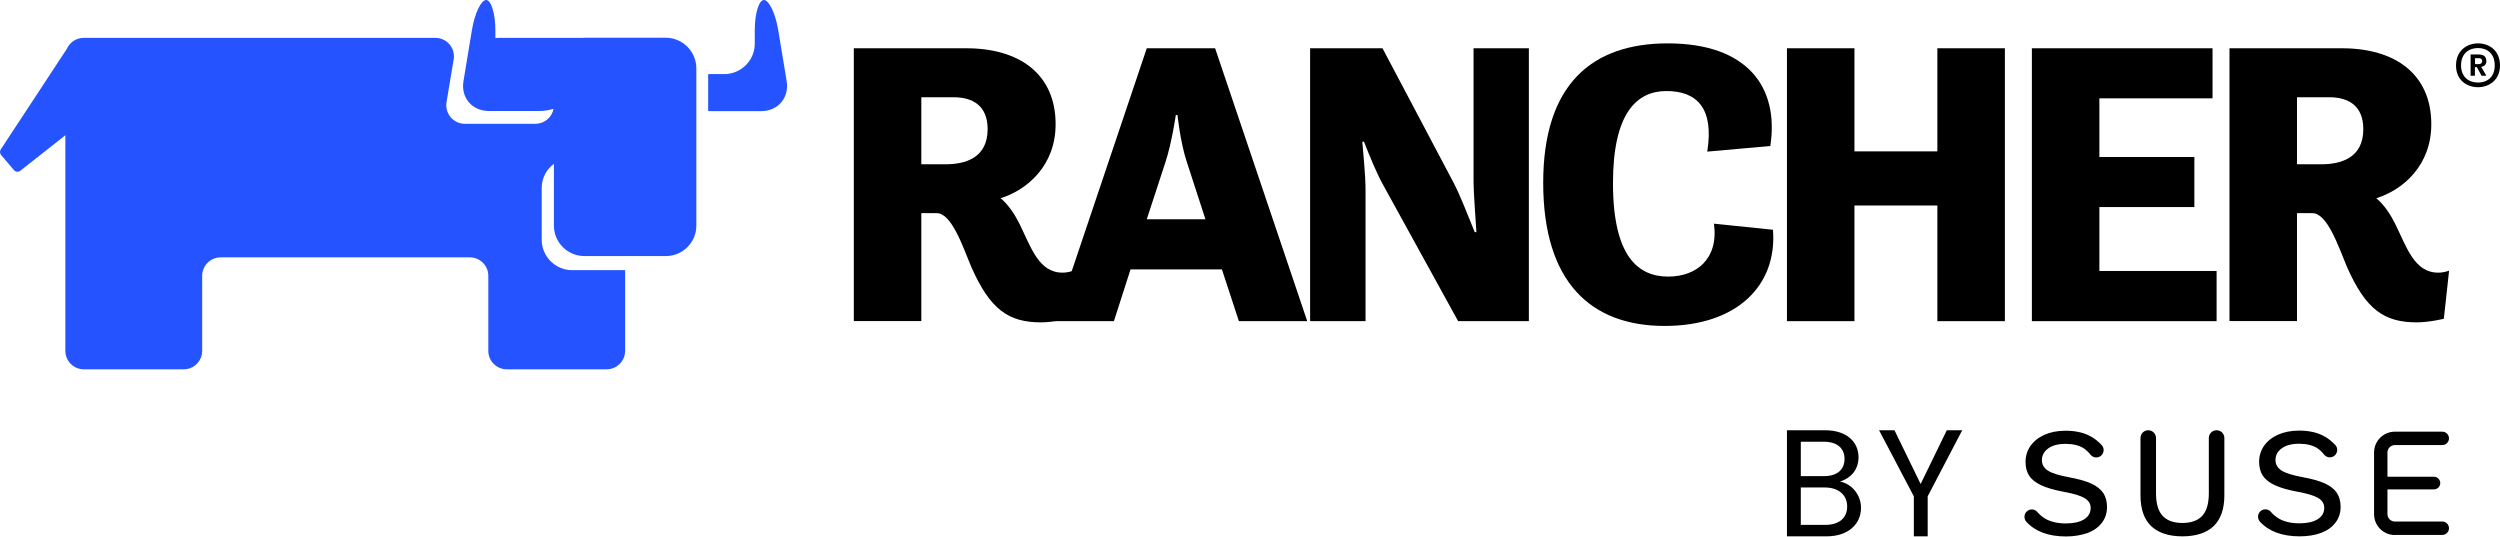
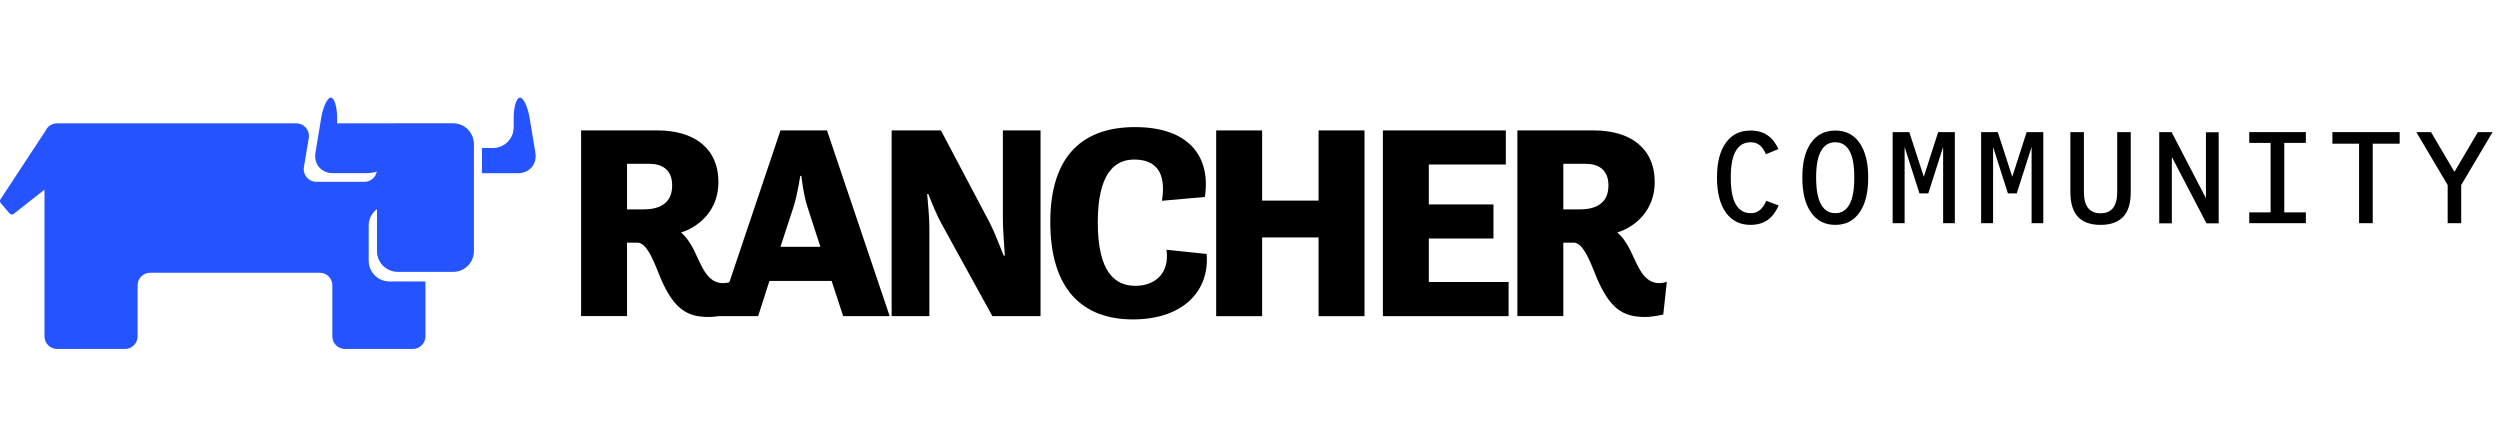
- <svg xmlns="http://www.w3.org/2000/svg" version="1.1" x="0px" y="0px" viewBox="0 0 209.241 44.9" xml:space="preserve" id="svg15" width="209.241" height="44.9">
-   <defs id="defs15" />
-   <style type="text/css" id="style1">
- 	.st0{display:none;}
- 	.st1{display:inline;}
- 	.st2{fill:#2453FF;}
- </style>
-   <g id="padding" class="st0" transform="translate(-22.93925,-22.8)">
-     <path class="st1" d="m 118.37,-0.13 h 9.41 c 4.47,0 7.48,2.17 7.48,6.36 0,3.42 -2.33,5.48 -4.6,6.19 0.68,0.58 1.18,1.35 1.59,2.17 0.95,1.93 1.59,4.06 3.59,4.06 0.51,0 0.91,-0.17 0.91,-0.17 l -0.44,4.03 c 0,0 -1.22,0.3 -2.27,0.3 -2.71,0 -4.26,-1.05 -5.85,-4.67 -0.68,-1.62 -1.62,-4.47 -2.88,-4.47 h -1.29 v 9.03 h -5.65 V -0.13 m 5.65,4.09 v 5.62 h 2.03 c 1.62,0 3.52,-0.51 3.52,-2.94 0,-2 -1.29,-2.67 -2.84,-2.67 h -2.71 z" id="path1" />
-     <g class="st1" id="g3">
-       <path d="m 0,54.39 v -9.41 c 0,-4.47 2.17,-7.48 6.36,-7.48 3.42,0 5.48,2.33 6.19,4.6 0.58,-0.68 1.35,-1.18 2.17,-1.59 1.93,-0.95 4.06,-1.59 4.06,-3.59 0,-0.51 -0.17,-0.91 -0.17,-0.91 l 4.03,0.44 c 0,0 0.3,1.22 0.3,2.27 0,2.71 -1.05,4.26 -4.67,5.85 -1.62,0.68 -4.47,1.62 -4.47,2.88 v 1.29 h 9.03 v 5.65 H 0 m 4.09,-5.65 h 5.62 v -2.03 c 0,-1.62 -0.51,-3.52 -2.94,-3.52 -2,0 -2.67,1.29 -2.67,2.84 v 2.71 z" id="path2" />
-       <path d="m 232.18,54.39 v -9.41 c 0,-4.47 2.17,-7.48 6.36,-7.48 3.42,0 5.48,2.33 6.19,4.6 0.58,-0.68 1.35,-1.18 2.17,-1.59 1.93,-0.95 4.06,-1.59 4.06,-3.59 0,-0.51 -0.17,-0.91 -0.17,-0.91 l 4.03,0.44 c 0,0 0.3,1.22 0.3,2.27 0,2.71 -1.05,4.26 -4.67,5.85 -1.62,0.68 -4.47,1.62 -4.47,2.88 v 1.29 h 9.03 v 5.65 h -22.83 m 4.09,-5.65 h 5.62 v -2.03 c 0,-1.62 -0.51,-3.52 -2.94,-3.52 -2,0 -2.67,1.29 -2.67,2.84 v 2.71 z" id="path3" />
+ <svg xmlns="http://www.w3.org/2000/svg" width="100%" height="100%" viewBox="0 0 1281 225" version="1.1" xml:space="preserve" style="fill-rule:evenodd;clip-rule:evenodd;stroke-linejoin:round;stroke-miterlimit:2;">
+   <rect id="Artboard1" x="0" y="0" width="1280.17" height="225" style="fill:none;" />
+   <g id="logo">
+     <g id="g6">
+       <path id="path5" d="M274.336,78.292l-2.958,-17.875c-0.958,-5.75 -3.208,-10.417 -4.958,-10.417c-1.792,0 -3.208,4.75 -3.208,10.583l0,4.667c0,5.792 -4.75,10.583 -10.583,10.583l-4.667,0c-0.333,0 -0.667,0 -1,0.042l0,12.833c0.333,0 0.667,0.042 1,0.042l17.583,0c5.792,-0.042 9.75,-4.708 8.792,-10.458" style="fill:#2453ff;fill-rule:nonzero;" />
+       <path id="path6" d="M232.211,63.167l-28.5,0c-0.25,0 -0.458,0 -0.708,0.042l-29.25,0c-0.333,0 -0.667,0.042 -1,0.083l0,-2.708c0,-5.792 -1.458,-10.583 -3.208,-10.583c-1.792,0 -4,4.708 -4.958,10.417l-2.958,17.875c-0.958,5.75 3,10.417 8.833,10.417l17.583,0c1.792,0 3.5,-0.292 5,-0.792c-0.542,3 -3.167,5.25 -6.333,5.25l-24.625,0c-4,0 -7,-3.583 -6.375,-7.5l2.5,-14.958c0.667,-3.917 -2.375,-7.5 -6.375,-7.5l-122.625,0c-2.625,0 -4.875,1.542 -5.875,3.792l-23.083,35.125c-0.375,0.583 -0.333,1.375 0.125,1.917l4.5,5.292c0.542,0.667 1.542,0.75 2.208,0.208l15.708,-12.375l0,75.167c0,3.583 2.875,6.458 6.458,6.458l34.792,0c3.583,0 6.458,-2.875 6.458,-6.458l0,-26.125c0,-3.542 2.875,-6.458 6.458,-6.458l86.875,0c3.583,0 6.458,2.875 6.458,6.458l0,26.125c0,3.583 2.875,6.458 6.458,6.458l34.792,0c3.542,0 6.458,-2.875 6.458,-6.458l0,-28.125l-18.5,0c-5.792,0 -10.583,-4.75 -10.583,-10.583l0,-18.083c0,-3.458 1.667,-6.5 4.25,-8.417l0,21.583c0,5.792 4.75,10.583 10.583,10.583l28.5,0c5.792,0 10.583,-4.75 10.583,-10.583l0,-54.958c-0.042,-5.792 -4.792,-10.583 -10.625,-10.583" style="fill:#2453ff;fill-rule:nonzero;" />
    </g>
-     <path class="st1" d="m 118.37,67.7 h 9.41 c 4.47,0 7.48,2.17 7.48,6.36 0,3.42 -2.33,5.48 -4.6,6.19 0.68,0.58 1.18,1.35 1.59,2.17 0.95,1.93 1.59,4.06 3.59,4.06 0.51,0 0.91,-0.17 0.91,-0.17 l -0.44,4.03 c 0,0 -1.22,0.3 -2.27,0.3 -2.71,0 -4.26,-1.05 -5.85,-4.67 -0.68,-1.62 -1.62,-4.47 -2.88,-4.47 h -1.29 v 9.03 h -5.65 V 67.7 m 5.65,4.09 v 5.62 h 2.03 c 1.62,0 3.52,-0.51 3.52,-2.94 0,-2 -1.29,-2.67 -2.84,-2.67 h -2.71 z" id="path4" />
-   </g>
-   <g id="logo" transform="translate(-22.93925,-22.8)">
-     <g id="g6">
-       <path class="st2" d="M 88.78,29.59 88.07,25.3 c -0.23,-1.38 -0.77,-2.5 -1.19,-2.5 -0.43,0 -0.77,1.14 -0.77,2.54 v 1.12 c 0,1.39 -1.14,2.54 -2.54,2.54 h -1.12 c -0.08,0 -0.16,0 -0.24,0.01 v 3.08 c 0.08,0 0.16,0.01 0.24,0.01 h 4.22 c 1.39,-0.01 2.34,-1.13 2.11,-2.51" id="path5" />
-       <path class="st2" d="m 78.67,25.96 h -6.84 c -0.06,0 -0.11,0 -0.17,0.01 h -7.02 c -0.08,0 -0.16,0.01 -0.24,0.02 v -0.65 c 0,-1.39 -0.35,-2.54 -0.77,-2.54 -0.43,0 -0.96,1.13 -1.19,2.5 l -0.71,4.29 c -0.23,1.38 0.72,2.5 2.12,2.5 h 4.22 c 0.43,0 0.84,-0.07 1.2,-0.19 -0.13,0.72 -0.76,1.26 -1.52,1.26 h -5.91 c -0.96,0 -1.68,-0.86 -1.53,-1.8 l 0.6,-3.59 c 0.16,-0.94 -0.57,-1.8 -1.53,-1.8 H 29.95 c -0.63,0 -1.17,0.37 -1.41,0.91 L 23,35.31 c -0.09,0.14 -0.08,0.33 0.03,0.46 l 1.08,1.27 c 0.13,0.16 0.37,0.18 0.53,0.05 l 3.77,-2.97 v 18.04 c 0,0.86 0.69,1.55 1.55,1.55 h 8.35 c 0.86,0 1.55,-0.69 1.55,-1.55 v -6.27 c 0,-0.85 0.69,-1.55 1.55,-1.55 h 20.85 c 0.86,0 1.55,0.69 1.55,1.55 v 6.27 c 0,0.86 0.69,1.55 1.55,1.55 h 8.35 c 0.85,0 1.55,-0.69 1.55,-1.55 v -6.75 h -4.44 c -1.39,0 -2.54,-1.14 -2.54,-2.54 v -4.34 c 0,-0.83 0.4,-1.56 1.02,-2.02 v 5.18 c 0,1.39 1.14,2.54 2.54,2.54 h 6.84 c 1.39,0 2.54,-1.14 2.54,-2.54 V 28.5 c -0.01,-1.39 -1.15,-2.54 -2.55,-2.54" id="path6" />
+     <path id="path10" d="M297.753,66.833l39.208,0c18.625,0 31.167,9.042 31.167,26.5c0,14.25 -9.708,22.833 -19.167,25.792c2.833,2.417 4.917,5.625 6.625,9.042c3.958,8.042 6.625,16.917 14.958,16.917c2.125,0 3.792,-0.708 3.792,-0.708l-1.833,16.792c0,0 -5.083,1.25 -9.458,1.25c-11.292,0 -17.75,-4.375 -24.375,-19.458c-2.833,-6.75 -6.75,-18.625 -12,-18.625l-5.375,0l0,37.625l-23.542,0l0,-95.125m23.542,17.042l0,23.417l8.458,0c6.75,0 14.667,-2.125 14.667,-12.25c0,-8.333 -5.375,-11.125 -11.833,-11.125l-11.292,0l0,-0.042Z" style="fill-rule:nonzero;" />
+     <path id="path11" d="M399.92,66.833l23.833,0l32.125,95.167l-23.833,0l-5.917,-18.042l-31.875,0l-5.792,18.042l-20.583,0l32.042,-95.167m0,59.625l20.458,0l-6.5,-20c-2.25,-6.75 -3.25,-16.333 -3.25,-16.333l-0.583,0c0,0 -1.417,9.708 -3.542,16.208l-6.583,20.125Z" style="fill-rule:nonzero;" />
+     <path id="path12" d="M456.878,66.833l25.25,0l24.958,47.208c2.125,4.083 4.917,11.292 7.208,16.917l0.583,0c-0.292,-5.375 -1,-12.958 -1,-18.458l0,-45.667l19.292,0l0,95.167l-24.667,0l-25.917,-47.083c-2.417,-4.25 -4.917,-10.417 -6.917,-15.5l-0.583,0c0.417,5.375 1.125,11.708 1.125,16.917l0,45.667l-19.333,0l0,-95.167" style="fill-rule:nonzero;" />
+     <path id="path13" d="M538.17,113.75c0,-34.375 17.042,-48.625 43.417,-48.625c27.75,0 38.917,15.208 35.792,35.792l-22,1.958c2.417,-15.083 -3.542,-21.125 -14.25,-21.125c-10.292,0 -18.625,7.625 -18.625,32.125c0,25.958 9.042,32.583 19.292,32.583c9.708,0 17.625,-6.083 15.917,-18.458l20.583,2.125c1.542,19.292 -12.417,33.542 -37.792,33.542c-25.667,0 -42.333,-15.208 -42.333,-49.917" style="fill-rule:nonzero;" />
+     <path id="polyline13" d="M623.17,66.833l23.542,0l0,35.958l28.917,0l0,-35.958l23.542,0l0,95.167l-23.542,0l0,-40.333l-28.917,0l0,40.333l-23.542,0l0,-95.167" style="fill-rule:nonzero;" />
+     <path id="polyline14" d="M708.586,66.833l63,0l0,17.458l-39.458,0l0,20.458l33.125,0l0,17.458l-33.125,0l0,22.292l40.875,0l0,17.5l-64.417,0l0,-95.167" style="fill-rule:nonzero;" />
+     <path id="path14" d="M777.503,66.833l39.208,0c18.625,0 31.167,9.042 31.167,26.5c0,14.25 -9.708,22.833 -19.167,25.792c2.833,2.417 4.917,5.625 6.625,9.042c3.958,8.042 6.625,16.917 14.958,16.917c2.125,0 3.792,-0.708 3.792,-0.708l-1.833,16.792c0,0 -5.083,1.25 -9.458,1.25c-11.292,0 -17.75,-4.375 -24.375,-19.458c-2.833,-6.75 -6.75,-18.625 -12,-18.625l-5.375,0l0,37.625l-23.542,0l0,-95.125m23.542,17.042l0,23.417l8.458,0c6.75,0 14.667,-2.125 14.667,-12.25c0,-8.333 -5.375,-11.125 -11.833,-11.125l-11.292,0l0,-0.042Z" style="fill-rule:nonzero;" />
+     <g transform="matrix(66.66667,0,0,66.66667,874.9927,114.3573)">
+       <path d="M0.329,0.013c-0.081,0 -0.144,-0.032 -0.189,-0.095c-0.045,-0.064 -0.068,-0.152 -0.068,-0.265l0,-0.008c0,-0.113 0.023,-0.2 0.068,-0.263c0.045,-0.063 0.108,-0.094 0.189,-0.094c0.052,0 0.096,0.012 0.131,0.036c0.035,0.024 0.063,0.06 0.084,0.106l-0.096,0.04c-0.012,-0.029 -0.027,-0.052 -0.046,-0.068c-0.019,-0.016 -0.043,-0.024 -0.071,-0.024c-0.05,0 -0.088,0.022 -0.114,0.066c-0.026,0.044 -0.039,0.111 -0.039,0.201l0,0.008c0,0.091 0.013,0.159 0.039,0.203c0.026,0.045 0.064,0.067 0.114,0.067c0.029,0 0.053,-0.008 0.072,-0.025c0.019,-0.017 0.035,-0.04 0.048,-0.07l0.095,0.036c-0.021,0.048 -0.049,0.085 -0.084,0.111c-0.035,0.025 -0.08,0.038 -0.133,0.038Z" style="fill-rule:nonzero;" />
    </g>
-     <g id="g10">
-       <g id="Layer_1_00000116952799159011174390000017168342625225811855_">
-         <g id="g7">
-           <path d="m 223.38,67.58 c -0.96,0 -1.74,-0.78 -1.74,-1.74 v -5.17 c 0,-0.96 0.78,-1.74 1.74,-1.74 h 3.97 c 0.31,0 0.56,0.25 0.56,0.56 0,0.31 -0.25,0.56 -0.56,0.56 h -3.97 c -0.34,0 -0.62,0.28 -0.62,0.62 v 2.03 h 3.89 c 0.29,0 0.53,0.24 0.53,0.53 0,0.29 -0.24,0.53 -0.53,0.53 h -3.89 v 2.07 c 0,0.34 0.28,0.62 0.62,0.62 h 3.97 c 0.31,0 0.56,0.25 0.56,0.56 0,0.31 -0.25,0.56 -0.56,0.56 h -3.97 z m -17.78,0.11 c -1.14,0 -2.02,-0.29 -2.62,-0.86 -0.59,-0.57 -0.89,-1.43 -0.89,-2.56 v -4.81 c 0,-0.36 0.29,-0.65 0.65,-0.65 0.36,0 0.65,0.29 0.65,0.65 v 4.63 c 0,0.84 0.18,1.47 0.54,1.87 0.36,0.4 0.92,0.61 1.67,0.61 0.75,0 1.31,-0.21 1.67,-0.61 0.36,-0.4 0.54,-1.03 0.54,-1.87 v -4.63 c 0,-0.36 0.29,-0.65 0.65,-0.65 0.36,0 0.65,0.29 0.65,0.65 v 4.81 c 0,1.12 -0.3,1.98 -0.89,2.56 -0.6,0.57 -1.48,0.86 -2.62,0.86 m 9.81,0 c -1.47,0 -2.59,-0.42 -3.33,-1.24 -0.21,-0.24 -0.2,-0.61 0.03,-0.84 v 0 0 c 0.12,-0.12 0.27,-0.18 0.44,-0.18 0.18,0 0.34,0.07 0.45,0.21 0.21,0.24 0.44,0.43 0.7,0.58 0.45,0.25 1.02,0.38 1.69,0.38 0.64,0 1.14,-0.11 1.51,-0.33 0.38,-0.23 0.57,-0.55 0.57,-0.97 0,-0.34 -0.17,-0.62 -0.51,-0.82 -0.33,-0.2 -0.89,-0.37 -1.71,-0.52 -0.8,-0.15 -1.44,-0.33 -1.91,-0.55 -0.46,-0.21 -0.8,-0.48 -1.01,-0.8 -0.21,-0.31 -0.31,-0.7 -0.31,-1.16 0,-0.48 0.13,-0.92 0.4,-1.32 0.27,-0.39 0.66,-0.71 1.16,-0.94 0.51,-0.23 1.11,-0.35 1.78,-0.35 0.79,0 1.47,0.14 2.03,0.43 0.37,0.19 0.71,0.46 1.01,0.78 0.23,0.25 0.2,0.64 -0.05,0.87 -0.11,0.1 -0.26,0.16 -0.41,0.16 -0.19,0 -0.37,-0.09 -0.49,-0.24 -0.17,-0.22 -0.36,-0.39 -0.56,-0.53 -0.38,-0.24 -0.89,-0.37 -1.52,-0.37 -0.62,0 -1.11,0.13 -1.45,0.38 -0.35,0.25 -0.53,0.58 -0.53,0.98 0,0.37 0.17,0.67 0.52,0.89 0.33,0.21 0.91,0.39 1.77,0.55 0.78,0.14 1.4,0.32 1.86,0.53 0.45,0.21 0.78,0.47 0.99,0.79 0.2,0.31 0.31,0.7 0.31,1.16 0,0.5 -0.14,0.94 -0.42,1.31 -0.28,0.38 -0.69,0.67 -1.2,0.87 -0.53,0.19 -1.13,0.29 -1.81,0.29 m -19.55,0.01 c -1.47,0 -2.59,-0.42 -3.33,-1.24 -0.21,-0.24 -0.2,-0.61 0.03,-0.84 v 0 c 0.12,-0.12 0.27,-0.18 0.44,-0.18 0.18,0 0.34,0.07 0.45,0.21 0.21,0.24 0.44,0.43 0.7,0.58 0.45,0.25 1.02,0.38 1.69,0.38 0.64,0 1.14,-0.11 1.51,-0.33 0.38,-0.23 0.57,-0.55 0.57,-0.97 0,-0.34 -0.17,-0.62 -0.51,-0.82 -0.33,-0.2 -0.89,-0.37 -1.71,-0.52 -0.79,-0.15 -1.44,-0.33 -1.91,-0.55 -0.46,-0.22 -0.81,-0.48 -1.01,-0.8 -0.21,-0.31 -0.31,-0.7 -0.31,-1.16 0,-0.48 0.13,-0.92 0.4,-1.32 0.27,-0.39 0.66,-0.71 1.16,-0.94 0.51,-0.23 1.1,-0.35 1.78,-0.35 0.79,0 1.47,0.14 2.03,0.43 0.38,0.19 0.71,0.46 1.01,0.78 0.23,0.25 0.2,0.64 -0.05,0.87 -0.11,0.1 -0.26,0.16 -0.41,0.16 -0.19,0 -0.37,-0.09 -0.49,-0.24 -0.17,-0.22 -0.36,-0.39 -0.56,-0.53 -0.38,-0.24 -0.89,-0.37 -1.52,-0.37 -0.62,0 -1.11,0.13 -1.45,0.38 -0.35,0.25 -0.53,0.59 -0.53,0.98 0,0.37 0.17,0.67 0.52,0.89 0.33,0.21 0.91,0.39 1.77,0.55 0.78,0.14 1.4,0.32 1.86,0.53 0.45,0.21 0.78,0.48 0.99,0.79 0.2,0.31 0.31,0.7 0.31,1.16 0,0.5 -0.14,0.94 -0.42,1.31 -0.28,0.38 -0.69,0.67 -1.2,0.87 -0.53,0.18 -1.13,0.29 -1.81,0.29" id="path7" />
-         </g>
-       </g>
-       <g id="g9">
-         <path d="m 175.81,67.69 h -3.31 v -8.88 h 3.18 c 1.87,0 2.81,1.02 2.81,2.25 0,1.12 -0.7,1.77 -1.55,2.05 0.97,0.17 1.76,1.1 1.76,2.19 0,1.35 -1.05,2.39 -2.89,2.39 z m -0.23,-7.92 h -1.92 v 2.88 h 1.95 c 1.08,0 1.71,-0.53 1.71,-1.44 0,-0.88 -0.6,-1.44 -1.74,-1.44 z m 0.09,3.83 h -2.01 v 3.13 h 2.05 c 1.15,0 1.83,-0.57 1.83,-1.54 0,-0.97 -0.73,-1.59 -1.87,-1.59 z" id="path8" />
-         <path d="m 180.21,58.81 h 1.29 l 2.19,4.5 2.19,-4.5 h 1.29 l -2.89,5.53 v 3.35 h -1.16 v -3.35 z" id="path9" />
-       </g>
+     <g transform="matrix(66.66667,0,0,66.66667,920.3255,114.3573)">
+       <path d="M0.301,0.013c-0.08,0 -0.142,-0.032 -0.186,-0.095c-0.045,-0.064 -0.067,-0.152 -0.067,-0.265l0,-0.008c0,-0.113 0.022,-0.2 0.067,-0.263c0.045,-0.063 0.107,-0.094 0.186,-0.094c0.08,0 0.142,0.031 0.186,0.094c0.044,0.063 0.067,0.15 0.067,0.263l0,0.008c0,0.113 -0.022,0.202 -0.067,0.265c-0.044,0.064 -0.106,0.095 -0.186,0.095Zm0,-0.09c0.048,0 0.084,-0.022 0.109,-0.067c0.025,-0.045 0.037,-0.112 0.037,-0.203l0,-0.008c0,-0.09 -0.012,-0.157 -0.037,-0.201c-0.025,-0.044 -0.061,-0.066 -0.109,-0.066c-0.048,0 -0.084,0.022 -0.109,0.066c-0.025,0.044 -0.038,0.111 -0.038,0.201l0,0.008c0,0.091 0.013,0.159 0.038,0.203c0.025,0.045 0.061,0.067 0.109,0.067Z" style="fill-rule:nonzero;" />
    </g>
-     <path d="m 94.4,26.84 h 9.41 c 4.47,0 7.48,2.17 7.48,6.36 0,3.42 -2.33,5.48 -4.6,6.19 0.68,0.58 1.18,1.35 1.59,2.17 0.95,1.93 1.59,4.06 3.59,4.06 0.51,0 0.91,-0.17 0.91,-0.17 l -0.44,4.03 c 0,0 -1.22,0.3 -2.27,0.3 -2.71,0 -4.26,-1.05 -5.85,-4.67 -0.68,-1.62 -1.62,-4.47 -2.88,-4.47 h -1.29 v 9.03 H 94.4 V 26.84 m 5.65,4.09 v 5.62 h 2.03 c 1.62,0 3.52,-0.51 3.52,-2.94 0,-2 -1.29,-2.67 -2.84,-2.67 h -2.71 z" id="path10" />
-     <path d="m 118.92,26.84 h 5.72 l 7.71,22.84 h -5.72 l -1.42,-4.33 h -7.65 l -1.39,4.33 h -4.94 l 7.69,-22.84 m 0,14.31 h 4.91 l -1.56,-4.8 c -0.54,-1.62 -0.78,-3.92 -0.78,-3.92 h -0.14 c 0,0 -0.34,2.33 -0.85,3.89 z" id="path11" />
-     <path d="m 132.59,26.84 h 6.06 l 5.99,11.33 c 0.51,0.98 1.18,2.71 1.73,4.06 h 0.14 c -0.07,-1.29 -0.24,-3.11 -0.24,-4.43 V 26.84 h 4.63 v 22.84 h -5.92 l -6.22,-11.3 c -0.58,-1.02 -1.18,-2.5 -1.66,-3.72 h -0.14 c 0.1,1.29 0.27,2.81 0.27,4.06 v 10.96 h -4.64 V 26.84" id="path12" />
-     <path d="m 152.1,38.1 c 0,-8.25 4.09,-11.67 10.42,-11.67 6.66,0 9.34,3.65 8.59,8.59 l -5.28,0.47 c 0.58,-3.62 -0.85,-5.07 -3.42,-5.07 -2.47,0 -4.47,1.83 -4.47,7.71 0,6.23 2.17,7.82 4.63,7.82 2.33,0 4.23,-1.46 3.82,-4.43 l 4.94,0.51 c 0.37,4.63 -2.98,8.05 -9.07,8.05 -6.16,0 -10.16,-3.65 -10.16,-11.98" id="path13" />
-     <polyline points="172.5,26.84 178.15,26.84 178.15,35.47 185.09,35.47 185.09,26.84 190.74,26.84 190.74,49.68 185.09,49.68    185.09,40 178.15,40 178.15,49.68 172.5,49.68 172.5,26.84  " id="polyline13" />
-     <polyline points="193,26.84 208.12,26.84 208.12,31.03 198.65,31.03 198.65,35.94 206.6,35.94 206.6,40.13 198.65,40.13    198.65,45.48 208.46,45.48 208.46,49.68 193,49.68 193,26.84  " id="polyline14" />
-     <path d="m 209.54,26.84 h 9.41 c 4.47,0 7.48,2.17 7.48,6.36 0,3.42 -2.33,5.48 -4.6,6.19 0.68,0.58 1.18,1.35 1.59,2.17 0.95,1.93 1.59,4.06 3.59,4.06 0.51,0 0.91,-0.17 0.91,-0.17 l -0.44,4.03 c 0,0 -1.22,0.3 -2.27,0.3 -2.71,0 -4.26,-1.05 -5.85,-4.67 -0.68,-1.62 -1.62,-4.47 -2.88,-4.47 h -1.29 v 9.03 h -5.65 V 26.84 m 5.65,4.09 v 5.62 h 2.03 c 1.62,0 3.52,-0.51 3.52,-2.94 0,-2 -1.29,-2.67 -2.84,-2.67 h -2.71 z" id="path14" />
-     <path d="m 228.5,28.28 c 0,-1.29 0.96,-1.85 1.84,-1.85 0.89,0 1.84,0.55 1.84,1.85 0,1.26 -0.96,1.82 -1.84,1.82 -0.89,0 -1.84,-0.55 -1.84,-1.82 m 3.24,-0.01 c 0,-1.01 -0.66,-1.45 -1.4,-1.45 -0.74,0 -1.42,0.44 -1.42,1.45 0,1 0.68,1.44 1.42,1.44 0.74,0 1.4,-0.43 1.4,-1.44 z m -2.01,-0.91 h 0.65 c 0.33,0 0.66,0.09 0.66,0.56 0,0.28 -0.18,0.43 -0.43,0.48 l 0.43,0.74 h -0.4 l -0.4,-0.72 h -0.16 v 0.72 h -0.36 v -1.78 z m 0.68,0.81 c 0.15,0 0.28,-0.09 0.28,-0.26 0,-0.19 -0.15,-0.24 -0.28,-0.24 h -0.32 v 0.5 z" id="path15" />
+     <g transform="matrix(66.66667,0,0,66.66667,965.6582,114.3573)">
+       <path d="M0.062,-0l0,-0.7l0.128,0l0.124,0.382l-0.025,0l0.123,-0.382l0.128,0l0,0.7l-0.09,-0l0,-0.645l0.019,0l-0.133,0.416l-0.068,-0l-0.133,-0.416l0.019,-0l0,0.645l-0.09,-0Z" style="fill-rule:nonzero;" />
+     </g>
+     <g transform="matrix(66.66667,0,0,66.66667,1010.991,114.3573)">
+       <path d="M0.062,-0l0,-0.7l0.128,0l0.124,0.382l-0.025,0l0.123,-0.382l0.128,0l0,0.7l-0.09,-0l0,-0.645l0.019,0l-0.133,0.416l-0.068,-0l-0.133,-0.416l0.019,-0l0,0.645l-0.09,-0Z" style="fill-rule:nonzero;" />
+     </g>
+     <g transform="matrix(66.66667,0,0,66.66667,1056.324,114.3573)">
+       <path d="M0.3,0.013c-0.078,0 -0.136,-0.021 -0.174,-0.062c-0.038,-0.041 -0.058,-0.105 -0.058,-0.19l0,-0.461l0.104,0l0,0.46c0,0.055 0.011,0.096 0.032,0.123c0.021,0.027 0.053,0.041 0.096,0.041c0.043,0 0.075,-0.014 0.096,-0.041c0.021,-0.027 0.032,-0.068 0.032,-0.123l0,-0.46l0.104,0l0,0.461c0,0.086 -0.019,0.149 -0.058,0.19c-0.039,0.041 -0.097,0.062 -0.174,0.062Z" style="fill-rule:nonzero;" />
+     </g>
+     <g transform="matrix(66.66667,0,0,66.66667,1101.656,114.3573)">
+       <path d="M0.071,-0l0,-0.7l0.095,0l0.301,0.579l-0.037,0.008l0,-0.586l0.098,0l0,0.7l-0.094,-0l-0.3,-0.575l0.034,-0.007l0,0.582l-0.098,-0Z" style="fill-rule:nonzero;" />
+     </g>
+     <g transform="matrix(66.66667,0,0,66.66667,1146.989,114.3573)">
+       <path d="M0.247,-0.033l0,-0.634l0.105,0l0,0.634l-0.105,0Zm-0.164,-0.584l0,-0.083l0.435,0l0,0.083l-0.435,0Zm-0,0.617l0,-0.083l0.435,0l0,0.083l-0.435,-0Z" style="fill-rule:nonzero;" />
+     </g>
+     <g transform="matrix(66.66667,0,0,66.66667,1192.322,114.3573)">
+       <path d="M0.247,-0l0,-0.656l0.105,0l0,0.656l-0.105,-0Zm-0.205,-0.611l0,-0.089l0.517,0l0,0.089l-0.517,0Z" style="fill-rule:nonzero;" />
+     </g>
+     <g transform="matrix(66.66667,0,0,66.66667,1237.655,114.3573)">
+       <path d="M0.248,-0l0,-0.293l-0.241,-0.407l0.113,0l0.201,0.341l-0.042,0l0.201,-0.341l0.113,0l-0.241,0.407l0,0.293l-0.104,-0Z" style="fill-rule:nonzero;" />
+     </g>
  </g>
</svg>
